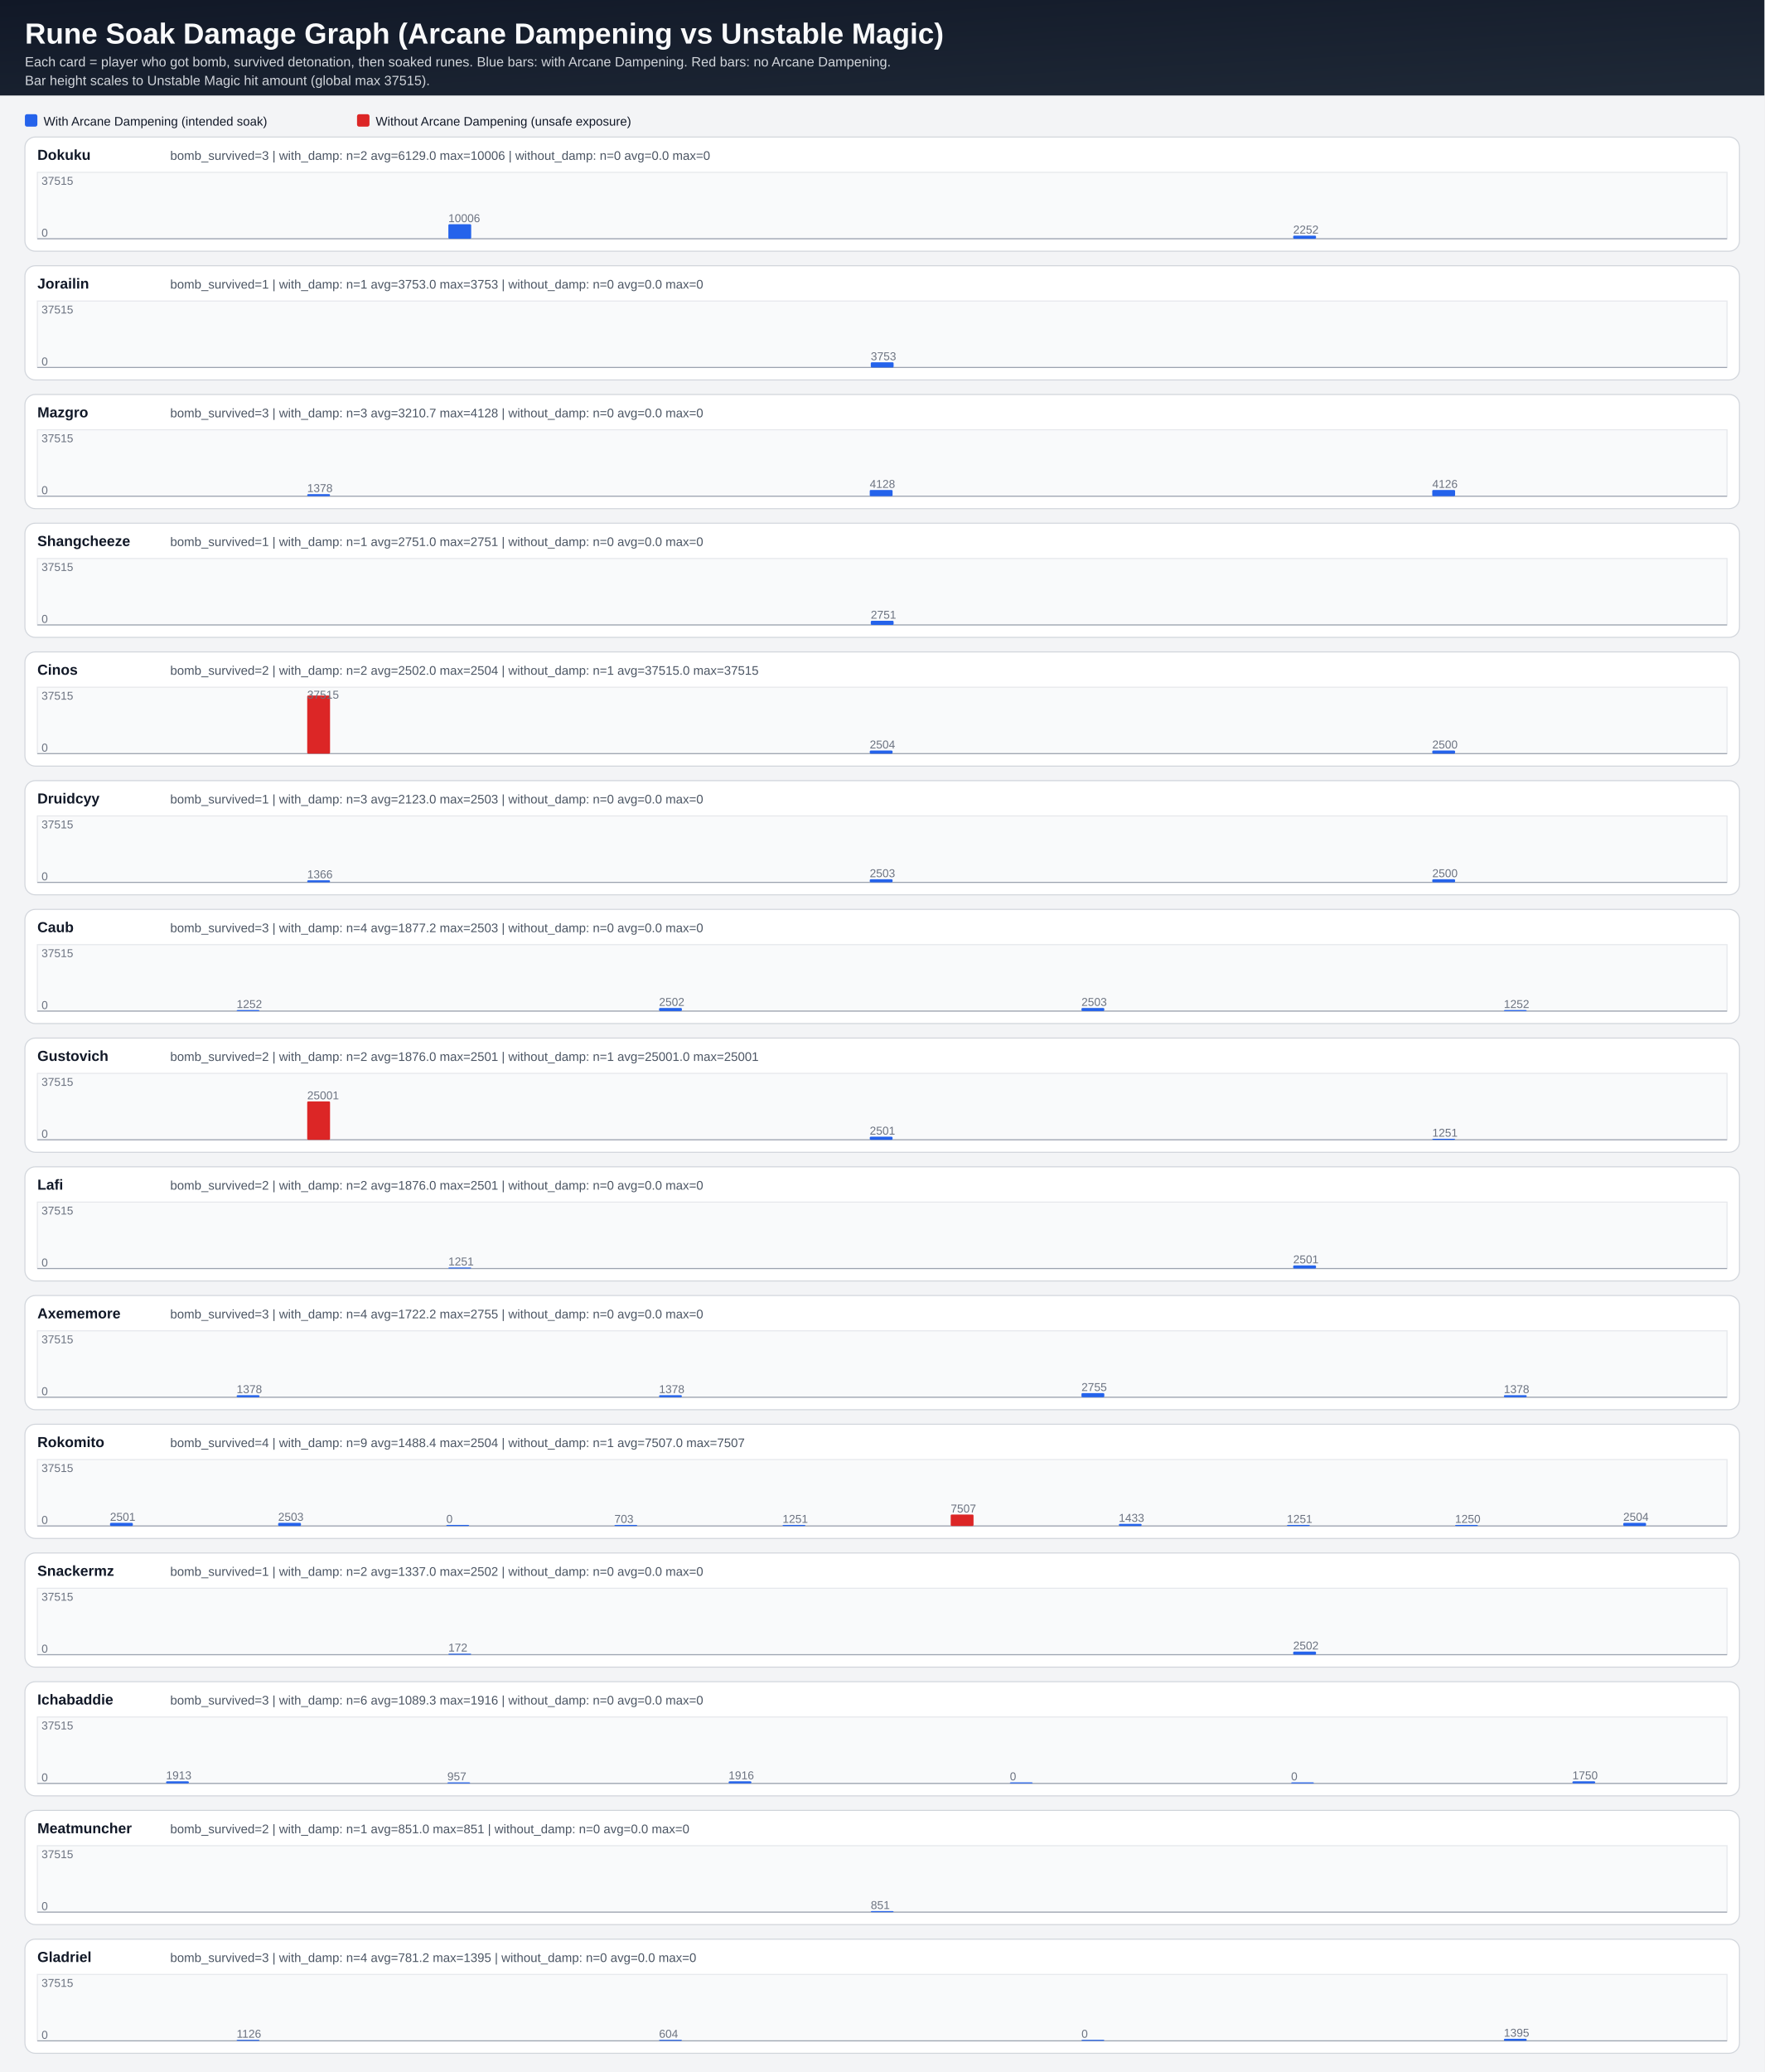
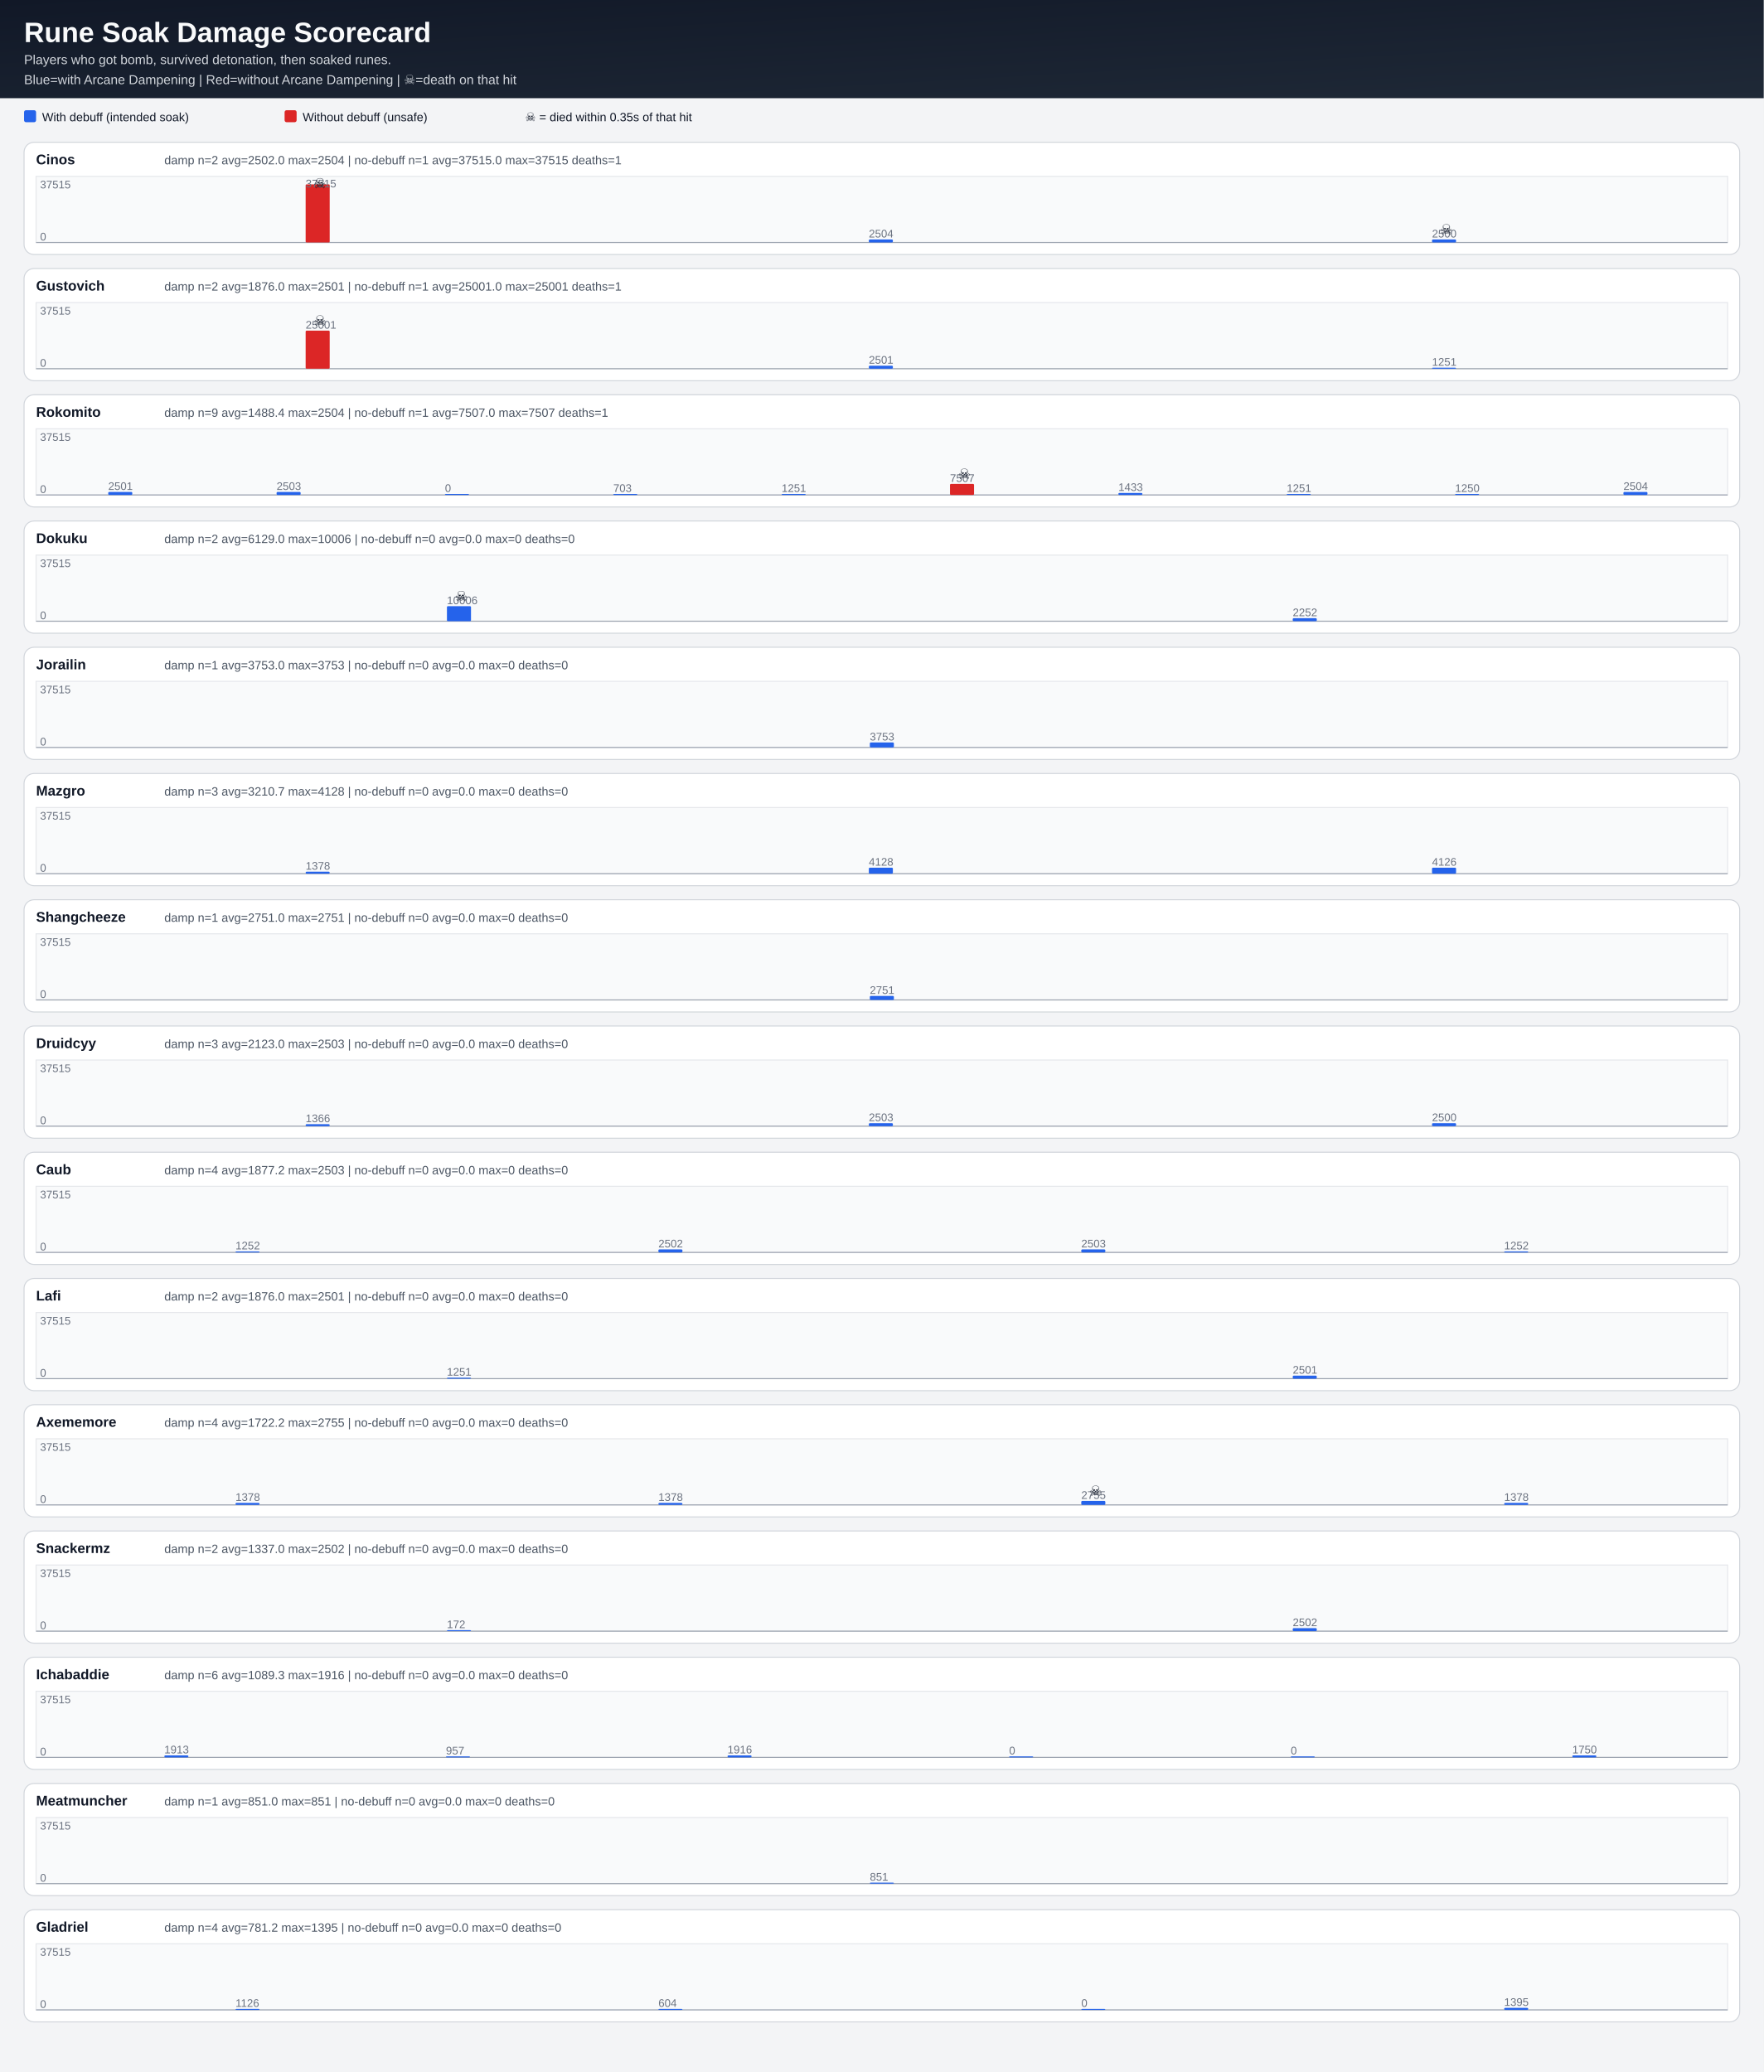
- <svg xmlns="http://www.w3.org/2000/svg" width="1700" height="1996" viewBox="0 0 1700 1996">
+ <svg xmlns="http://www.w3.org/2000/svg" width="1760" height="2068" viewBox="0 0 1760 2068">
  <defs>
-     <linearGradient id="hdr" x1="0" y1="0" x2="1" y2="1">
+     <linearGradient id="g" x1="0" y1="0" x2="1" y2="1">
      <stop offset="0%" stop-color="#111827" />
      <stop offset="100%" stop-color="#1f2937" />
    </linearGradient>
  </defs>
  <style>
.title{font:700 28px Arial,sans-serif;fill:#f9fafb;}
.sub{font:400 13px Arial,sans-serif;fill:#d1d5db;}
.name{font:700 14px Arial,sans-serif;fill:#111827;}
.meta{font:12px Arial,sans-serif;fill:#4b5563;}
.axis{font:11px Arial,sans-serif;fill:#6b7280;}
.legend{font:12px Arial,sans-serif;fill:#111827;}
+ .skull{font:700 14px Arial,sans-serif;fill:#111827;}
</style>
-   <rect x="0" y="0" width="1700" height="1996" fill="#f3f4f6" />
-   <rect x="0" y="0" width="1700" height="92" fill="url(#hdr)" />
-   <text x="24" y="42" class="title">Rune Soak Damage Graph (Arcane Dampening vs Unstable Magic)</text>
-   <text x="24" y="64" class="sub">Each card = player who got bomb, survived detonation, then soaked runes. Blue bars: with Arcane Dampening. Red bars: no Arcane Dampening.</text>
-   <text x="24" y="82" class="sub">Bar height scales to Unstable Magic hit amount (global max 37515).</text>
+   <rect x="0" y="0" width="1760" height="2068" fill="#f3f4f6" />
+   <rect x="0" y="0" width="1760" height="98" fill="url(#g)" />
+   <text x="24" y="42" class="title">Rune Soak Damage Scorecard</text>
+   <text x="24" y="64" class="sub">Players who got bomb, survived detonation, then soaked runes.</text>
+   <text x="24" y="84" class="sub">Blue=with Arcane Dampening | Red=without Arcane Dampening | ☠=death on that hit</text>
  <rect x="24" y="110" width="12" height="12" fill="#2563eb" rx="2" />
-   <text x="42" y="121" class="legend">With Arcane Dampening (intended soak)</text>
-   <rect x="344" y="110" width="12" height="12" fill="#dc2626" rx="2" />
-   <text x="362" y="121" class="legend">Without Arcane Dampening (unsafe exposure)</text>
-   <rect x="24" y="132" width="1652" height="110" rx="10" fill="#ffffff" stroke="#d1d5db" />
-   <text x="36" y="154" class="name">Dokuku</text>
-   <text x="164" y="154" class="meta">bomb_survived=3 | with_damp: n=2 avg=6129.0 max=10006 | without_damp: n=0 avg=0.0 max=0</text>
-   <rect x="36" y="166" width="1628" height="64" fill="#f9fafb" stroke="#e5e7eb" />
-   <line x1="36" y1="230" x2="1664" y2="230" stroke="#9ca3af" />
-   <text x="40" y="178" class="axis">37515</text>
-   <text x="40" y="228" class="axis">0</text>
-   <rect x="432" y="216" width="22" height="14" fill="#2563eb" rx="1" />
-   <text x="432" y="214" class="axis">10006</text>
-   <rect x="1246" y="227" width="22" height="3" fill="#2563eb" rx="1" />
-   <text x="1246" y="225" class="axis">2252</text>
-   <rect x="24" y="256" width="1652" height="110" rx="10" fill="#ffffff" stroke="#d1d5db" />
-   <text x="36" y="278" class="name">Jorailin</text>
-   <text x="164" y="278" class="meta">bomb_survived=1 | with_damp: n=1 avg=3753.0 max=3753 | without_damp: n=0 avg=0.0 max=0</text>
-   <rect x="36" y="290" width="1628" height="64" fill="#f9fafb" stroke="#e5e7eb" />
-   <line x1="36" y1="354" x2="1664" y2="354" stroke="#9ca3af" />
-   <text x="40" y="302" class="axis">37515</text>
-   <text x="40" y="352" class="axis">0</text>
-   <rect x="839" y="349" width="22" height="5" fill="#2563eb" rx="1" />
-   <text x="839" y="347" class="axis">3753</text>
-   <rect x="24" y="380" width="1652" height="110" rx="10" fill="#ffffff" stroke="#d1d5db" />
-   <text x="36" y="402" class="name">Mazgro</text>
-   <text x="164" y="402" class="meta">bomb_survived=3 | with_damp: n=3 avg=3210.7 max=4128 | without_damp: n=0 avg=0.0 max=0</text>
-   <rect x="36" y="414" width="1628" height="64" fill="#f9fafb" stroke="#e5e7eb" />
-   <line x1="36" y1="478" x2="1664" y2="478" stroke="#9ca3af" />
-   <text x="40" y="426" class="axis">37515</text>
-   <text x="40" y="476" class="axis">0</text>
-   <rect x="296" y="476" width="22" height="2" fill="#2563eb" rx="1" />
-   <text x="296" y="474" class="axis">1378</text>
-   <rect x="838" y="472" width="22" height="6" fill="#2563eb" rx="1" />
-   <text x="838" y="470" class="axis">4128</text>
-   <rect x="1380" y="472" width="22" height="6" fill="#2563eb" rx="1" />
-   <text x="1380" y="470" class="axis">4126</text>
-   <rect x="24" y="504" width="1652" height="110" rx="10" fill="#ffffff" stroke="#d1d5db" />
-   <text x="36" y="526" class="name">Shangcheeze</text>
-   <text x="164" y="526" class="meta">bomb_survived=1 | with_damp: n=1 avg=2751.0 max=2751 | without_damp: n=0 avg=0.0 max=0</text>
-   <rect x="36" y="538" width="1628" height="64" fill="#f9fafb" stroke="#e5e7eb" />
-   <line x1="36" y1="602" x2="1664" y2="602" stroke="#9ca3af" />
-   <text x="40" y="550" class="axis">37515</text>
-   <text x="40" y="600" class="axis">0</text>
-   <rect x="839" y="598" width="22" height="4" fill="#2563eb" rx="1" />
-   <text x="839" y="596" class="axis">2751</text>
-   <rect x="24" y="628" width="1652" height="110" rx="10" fill="#ffffff" stroke="#d1d5db" />
-   <text x="36" y="650" class="name">Cinos</text>
-   <text x="164" y="650" class="meta">bomb_survived=2 | with_damp: n=2 avg=2502.0 max=2504 | without_damp: n=1 avg=37515.0 max=37515</text>
-   <rect x="36" y="662" width="1628" height="64" fill="#f9fafb" stroke="#e5e7eb" />
-   <line x1="36" y1="726" x2="1664" y2="726" stroke="#9ca3af" />
-   <text x="40" y="674" class="axis">37515</text>
-   <text x="40" y="724" class="axis">0</text>
-   <rect x="296" y="670" width="22" height="56" fill="#dc2626" rx="1" />
-   <text x="296" y="673" class="axis">37515</text>
-   <rect x="838" y="723" width="22" height="3" fill="#2563eb" rx="1" />
-   <text x="838" y="721" class="axis">2504</text>
-   <rect x="1380" y="723" width="22" height="3" fill="#2563eb" rx="1" />
-   <text x="1380" y="721" class="axis">2500</text>
-   <rect x="24" y="752" width="1652" height="110" rx="10" fill="#ffffff" stroke="#d1d5db" />
-   <text x="36" y="774" class="name">Druidcyy</text>
-   <text x="164" y="774" class="meta">bomb_survived=1 | with_damp: n=3 avg=2123.0 max=2503 | without_damp: n=0 avg=0.0 max=0</text>
-   <rect x="36" y="786" width="1628" height="64" fill="#f9fafb" stroke="#e5e7eb" />
-   <line x1="36" y1="850" x2="1664" y2="850" stroke="#9ca3af" />
-   <text x="40" y="798" class="axis">37515</text>
-   <text x="40" y="848" class="axis">0</text>
-   <rect x="296" y="848" width="22" height="2" fill="#2563eb" rx="1" />
-   <text x="296" y="846" class="axis">1366</text>
-   <rect x="838" y="847" width="22" height="3" fill="#2563eb" rx="1" />
-   <text x="838" y="845" class="axis">2503</text>
-   <rect x="1380" y="847" width="22" height="3" fill="#2563eb" rx="1" />
-   <text x="1380" y="845" class="axis">2500</text>
-   <rect x="24" y="876" width="1652" height="110" rx="10" fill="#ffffff" stroke="#d1d5db" />
-   <text x="36" y="898" class="name">Caub</text>
-   <text x="164" y="898" class="meta">bomb_survived=3 | with_damp: n=4 avg=1877.2 max=2503 | without_damp: n=0 avg=0.0 max=0</text>
-   <rect x="36" y="910" width="1628" height="64" fill="#f9fafb" stroke="#e5e7eb" />
-   <line x1="36" y1="974" x2="1664" y2="974" stroke="#9ca3af" />
-   <text x="40" y="922" class="axis">37515</text>
-   <text x="40" y="972" class="axis">0</text>
-   <rect x="228" y="973" width="22" height="1" fill="#2563eb" rx="1" />
-   <text x="228" y="971" class="axis">1252</text>
-   <rect x="635" y="971" width="22" height="3" fill="#2563eb" rx="1" />
-   <text x="635" y="969" class="axis">2502</text>
-   <rect x="1042" y="971" width="22" height="3" fill="#2563eb" rx="1" />
-   <text x="1042" y="969" class="axis">2503</text>
-   <rect x="1449" y="973" width="22" height="1" fill="#2563eb" rx="1" />
-   <text x="1449" y="971" class="axis">1252</text>
-   <rect x="24" y="1000" width="1652" height="110" rx="10" fill="#ffffff" stroke="#d1d5db" />
-   <text x="36" y="1022" class="name">Gustovich</text>
-   <text x="164" y="1022" class="meta">bomb_survived=2 | with_damp: n=2 avg=1876.0 max=2501 | without_damp: n=1 avg=25001.0 max=25001</text>
-   <rect x="36" y="1034" width="1628" height="64" fill="#f9fafb" stroke="#e5e7eb" />
-   <line x1="36" y1="1098" x2="1664" y2="1098" stroke="#9ca3af" />
-   <text x="40" y="1046" class="axis">37515</text>
-   <text x="40" y="1096" class="axis">0</text>
-   <rect x="296" y="1061" width="22" height="37" fill="#dc2626" rx="1" />
-   <text x="296" y="1059" class="axis">25001</text>
-   <rect x="838" y="1095" width="22" height="3" fill="#2563eb" rx="1" />
-   <text x="838" y="1093" class="axis">2501</text>
-   <rect x="1380" y="1097" width="22" height="1" fill="#2563eb" rx="1" />
-   <text x="1380" y="1095" class="axis">1251</text>
-   <rect x="24" y="1124" width="1652" height="110" rx="10" fill="#ffffff" stroke="#d1d5db" />
-   <text x="36" y="1146" class="name">Lafi</text>
-   <text x="164" y="1146" class="meta">bomb_survived=2 | with_damp: n=2 avg=1876.0 max=2501 | without_damp: n=0 avg=0.0 max=0</text>
-   <rect x="36" y="1158" width="1628" height="64" fill="#f9fafb" stroke="#e5e7eb" />
-   <line x1="36" y1="1222" x2="1664" y2="1222" stroke="#9ca3af" />
-   <text x="40" y="1170" class="axis">37515</text>
-   <text x="40" y="1220" class="axis">0</text>
-   <rect x="432" y="1221" width="22" height="1" fill="#2563eb" rx="1" />
-   <text x="432" y="1219" class="axis">1251</text>
-   <rect x="1246" y="1219" width="22" height="3" fill="#2563eb" rx="1" />
-   <text x="1246" y="1217" class="axis">2501</text>
-   <rect x="24" y="1248" width="1652" height="110" rx="10" fill="#ffffff" stroke="#d1d5db" />
-   <text x="36" y="1270" class="name">Axememore</text>
-   <text x="164" y="1270" class="meta">bomb_survived=3 | with_damp: n=4 avg=1722.2 max=2755 | without_damp: n=0 avg=0.0 max=0</text>
-   <rect x="36" y="1282" width="1628" height="64" fill="#f9fafb" stroke="#e5e7eb" />
-   <line x1="36" y1="1346" x2="1664" y2="1346" stroke="#9ca3af" />
-   <text x="40" y="1294" class="axis">37515</text>
-   <text x="40" y="1344" class="axis">0</text>
-   <rect x="228" y="1344" width="22" height="2" fill="#2563eb" rx="1" />
-   <text x="228" y="1342" class="axis">1378</text>
-   <rect x="635" y="1344" width="22" height="2" fill="#2563eb" rx="1" />
-   <text x="635" y="1342" class="axis">1378</text>
-   <rect x="1042" y="1342" width="22" height="4" fill="#2563eb" rx="1" />
-   <text x="1042" y="1340" class="axis">2755</text>
-   <rect x="1449" y="1344" width="22" height="2" fill="#2563eb" rx="1" />
-   <text x="1449" y="1342" class="axis">1378</text>
-   <rect x="24" y="1372" width="1652" height="110" rx="10" fill="#ffffff" stroke="#d1d5db" />
-   <text x="36" y="1394" class="name">Rokomito</text>
-   <text x="164" y="1394" class="meta">bomb_survived=4 | with_damp: n=9 avg=1488.4 max=2504 | without_damp: n=1 avg=7507.0 max=7507</text>
-   <rect x="36" y="1406" width="1628" height="64" fill="#f9fafb" stroke="#e5e7eb" />
-   <line x1="36" y1="1470" x2="1664" y2="1470" stroke="#9ca3af" />
-   <text x="40" y="1418" class="axis">37515</text>
-   <text x="40" y="1468" class="axis">0</text>
-   <rect x="106" y="1467" width="22" height="3" fill="#2563eb" rx="1" />
-   <text x="106" y="1465" class="axis">2501</text>
-   <rect x="268" y="1467" width="22" height="3" fill="#2563eb" rx="1" />
-   <text x="268" y="1465" class="axis">2503</text>
-   <rect x="430" y="1469" width="22" height="1" fill="#2563eb" rx="1" />
-   <text x="430" y="1467" class="axis">0</text>
-   <rect x="592" y="1469" width="22" height="1" fill="#2563eb" rx="1" />
-   <text x="592" y="1467" class="axis">703</text>
-   <rect x="754" y="1469" width="22" height="1" fill="#2563eb" rx="1" />
-   <text x="754" y="1467" class="axis">1251</text>
-   <rect x="916" y="1459" width="22" height="11" fill="#dc2626" rx="1" />
-   <text x="916" y="1457" class="axis">7507</text>
-   <rect x="1078" y="1468" width="22" height="2" fill="#2563eb" rx="1" />
-   <text x="1078" y="1466" class="axis">1433</text>
-   <rect x="1240" y="1469" width="22" height="1" fill="#2563eb" rx="1" />
-   <text x="1240" y="1467" class="axis">1251</text>
-   <rect x="1402" y="1469" width="22" height="1" fill="#2563eb" rx="1" />
-   <text x="1402" y="1467" class="axis">1250</text>
-   <rect x="1564" y="1467" width="22" height="3" fill="#2563eb" rx="1" />
-   <text x="1564" y="1465" class="axis">2504</text>
-   <rect x="24" y="1496" width="1652" height="110" rx="10" fill="#ffffff" stroke="#d1d5db" />
-   <text x="36" y="1518" class="name">Snackermz</text>
-   <text x="164" y="1518" class="meta">bomb_survived=1 | with_damp: n=2 avg=1337.0 max=2502 | without_damp: n=0 avg=0.0 max=0</text>
-   <rect x="36" y="1530" width="1628" height="64" fill="#f9fafb" stroke="#e5e7eb" />
-   <line x1="36" y1="1594" x2="1664" y2="1594" stroke="#9ca3af" />
-   <text x="40" y="1542" class="axis">37515</text>
-   <text x="40" y="1592" class="axis">0</text>
-   <rect x="432" y="1593" width="22" height="1" fill="#2563eb" rx="1" />
-   <text x="432" y="1591" class="axis">172</text>
-   <rect x="1246" y="1591" width="22" height="3" fill="#2563eb" rx="1" />
-   <text x="1246" y="1589" class="axis">2502</text>
-   <rect x="24" y="1620" width="1652" height="110" rx="10" fill="#ffffff" stroke="#d1d5db" />
-   <text x="36" y="1642" class="name">Ichabaddie</text>
-   <text x="164" y="1642" class="meta">bomb_survived=3 | with_damp: n=6 avg=1089.3 max=1916 | without_damp: n=0 avg=0.0 max=0</text>
-   <rect x="36" y="1654" width="1628" height="64" fill="#f9fafb" stroke="#e5e7eb" />
-   <line x1="36" y1="1718" x2="1664" y2="1718" stroke="#9ca3af" />
-   <text x="40" y="1666" class="axis">37515</text>
-   <text x="40" y="1716" class="axis">0</text>
-   <rect x="160" y="1716" width="22" height="2" fill="#2563eb" rx="1" />
-   <text x="160" y="1714" class="axis">1913</text>
-   <rect x="431" y="1717" width="22" height="1" fill="#2563eb" rx="1" />
-   <text x="431" y="1715" class="axis">957</text>
-   <rect x="702" y="1716" width="22" height="2" fill="#2563eb" rx="1" />
-   <text x="702" y="1714" class="axis">1916</text>
-   <rect x="973" y="1717" width="22" height="1" fill="#2563eb" rx="1" />
-   <text x="973" y="1715" class="axis">0</text>
-   <rect x="1244" y="1717" width="22" height="1" fill="#2563eb" rx="1" />
-   <text x="1244" y="1715" class="axis">0</text>
-   <rect x="1515" y="1716" width="22" height="2" fill="#2563eb" rx="1" />
-   <text x="1515" y="1714" class="axis">1750</text>
-   <rect x="24" y="1744" width="1652" height="110" rx="10" fill="#ffffff" stroke="#d1d5db" />
-   <text x="36" y="1766" class="name">Meatmuncher</text>
-   <text x="164" y="1766" class="meta">bomb_survived=2 | with_damp: n=1 avg=851.0 max=851 | without_damp: n=0 avg=0.0 max=0</text>
-   <rect x="36" y="1778" width="1628" height="64" fill="#f9fafb" stroke="#e5e7eb" />
-   <line x1="36" y1="1842" x2="1664" y2="1842" stroke="#9ca3af" />
-   <text x="40" y="1790" class="axis">37515</text>
-   <text x="40" y="1840" class="axis">0</text>
-   <rect x="839" y="1841" width="22" height="1" fill="#2563eb" rx="1" />
-   <text x="839" y="1839" class="axis">851</text>
-   <rect x="24" y="1868" width="1652" height="110" rx="10" fill="#ffffff" stroke="#d1d5db" />
-   <text x="36" y="1890" class="name">Gladriel</text>
-   <text x="164" y="1890" class="meta">bomb_survived=3 | with_damp: n=4 avg=781.2 max=1395 | without_damp: n=0 avg=0.0 max=0</text>
-   <rect x="36" y="1902" width="1628" height="64" fill="#f9fafb" stroke="#e5e7eb" />
-   <line x1="36" y1="1966" x2="1664" y2="1966" stroke="#9ca3af" />
-   <text x="40" y="1914" class="axis">37515</text>
-   <text x="40" y="1964" class="axis">0</text>
-   <rect x="228" y="1965" width="22" height="1" fill="#2563eb" rx="1" />
-   <text x="228" y="1963" class="axis">1126</text>
-   <rect x="635" y="1965" width="22" height="1" fill="#2563eb" rx="1" />
-   <text x="635" y="1963" class="axis">604</text>
-   <rect x="1042" y="1965" width="22" height="1" fill="#2563eb" rx="1" />
-   <text x="1042" y="1963" class="axis">0</text>
-   <rect x="1449" y="1964" width="22" height="2" fill="#2563eb" rx="1" />
-   <text x="1449" y="1962" class="axis">1395</text>
+   <text x="42" y="121" class="legend">With debuff (intended soak)</text>
+   <rect x="284" y="110" width="12" height="12" fill="#dc2626" rx="2" />
+   <text x="302" y="121" class="legend">Without debuff (unsafe)</text>
+   <text x="524" y="121" class="legend">☠ = died within 0.35s of that hit</text>
+   <rect x="24" y="142" width="1712" height="112" rx="10" fill="#ffffff" stroke="#d1d5db" />
+   <text x="36" y="164" class="name">Cinos</text>
+   <text x="164" y="164" class="meta">damp n=2 avg=2502.0 max=2504 | no-debuff n=1 avg=37515.0 max=37515 deaths=1</text>
+   <rect x="36" y="176" width="1688" height="66" fill="#f9fafb" stroke="#e5e7eb" />
+   <line x1="36" y1="242" x2="1724" y2="242" stroke="#9ca3af" />
+   <text x="40" y="188" class="axis">37515</text>
+   <text x="40" y="240" class="axis">0</text>
+   <rect x="305" y="184" width="24" height="58" fill="#dc2626" rx="1" />
+   <text x="305" y="187" class="axis">37515</text>
+   <text x="313" y="188" class="skull">☠</text>
+   <rect x="867" y="239" width="24" height="3" fill="#2563eb" rx="1" />
+   <text x="867" y="237" class="axis">2504</text>
+   <rect x="1429" y="239" width="24" height="3" fill="#2563eb" rx="1" />
+   <text x="1429" y="237" class="axis">2500</text>
+   <text x="1437" y="234" class="skull">☠</text>
+   <rect x="24" y="268" width="1712" height="112" rx="10" fill="#ffffff" stroke="#d1d5db" />
+   <text x="36" y="290" class="name">Gustovich</text>
+   <text x="164" y="290" class="meta">damp n=2 avg=1876.0 max=2501 | no-debuff n=1 avg=25001.0 max=25001 deaths=1</text>
+   <rect x="36" y="302" width="1688" height="66" fill="#f9fafb" stroke="#e5e7eb" />
+   <line x1="36" y1="368" x2="1724" y2="368" stroke="#9ca3af" />
+   <text x="40" y="314" class="axis">37515</text>
+   <text x="40" y="366" class="axis">0</text>
+   <rect x="305" y="330" width="24" height="38" fill="#dc2626" rx="1" />
+   <text x="305" y="328" class="axis">25001</text>
+   <text x="313" y="325" class="skull">☠</text>
+   <rect x="867" y="365" width="24" height="3" fill="#2563eb" rx="1" />
+   <text x="867" y="363" class="axis">2501</text>
+   <rect x="1429" y="367" width="24" height="1" fill="#2563eb" rx="1" />
+   <text x="1429" y="365" class="axis">1251</text>
+   <rect x="24" y="394" width="1712" height="112" rx="10" fill="#ffffff" stroke="#d1d5db" />
+   <text x="36" y="416" class="name">Rokomito</text>
+   <text x="164" y="416" class="meta">damp n=9 avg=1488.4 max=2504 | no-debuff n=1 avg=7507.0 max=7507 deaths=1</text>
+   <rect x="36" y="428" width="1688" height="66" fill="#f9fafb" stroke="#e5e7eb" />
+   <line x1="36" y1="494" x2="1724" y2="494" stroke="#9ca3af" />
+   <text x="40" y="440" class="axis">37515</text>
+   <text x="40" y="492" class="axis">0</text>
+   <rect x="108" y="491" width="24" height="3" fill="#2563eb" rx="1" />
+   <text x="108" y="489" class="axis">2501</text>
+   <rect x="276" y="491" width="24" height="3" fill="#2563eb" rx="1" />
+   <text x="276" y="489" class="axis">2503</text>
+   <rect x="444" y="493" width="24" height="1" fill="#2563eb" rx="1" />
+   <text x="444" y="491" class="axis">0</text>
+   <rect x="612" y="493" width="24" height="1" fill="#2563eb" rx="1" />
+   <text x="612" y="491" class="axis">703</text>
+   <rect x="780" y="493" width="24" height="1" fill="#2563eb" rx="1" />
+   <text x="780" y="491" class="axis">1251</text>
+   <rect x="948" y="483" width="24" height="11" fill="#dc2626" rx="1" />
+   <text x="948" y="481" class="axis">7507</text>
+   <text x="956" y="478" class="skull">☠</text>
+   <rect x="1116" y="492" width="24" height="2" fill="#2563eb" rx="1" />
+   <text x="1116" y="490" class="axis">1433</text>
+   <rect x="1284" y="493" width="24" height="1" fill="#2563eb" rx="1" />
+   <text x="1284" y="491" class="axis">1251</text>
+   <rect x="1452" y="493" width="24" height="1" fill="#2563eb" rx="1" />
+   <text x="1452" y="491" class="axis">1250</text>
+   <rect x="1620" y="491" width="24" height="3" fill="#2563eb" rx="1" />
+   <text x="1620" y="489" class="axis">2504</text>
+   <rect x="24" y="520" width="1712" height="112" rx="10" fill="#ffffff" stroke="#d1d5db" />
+   <text x="36" y="542" class="name">Dokuku</text>
+   <text x="164" y="542" class="meta">damp n=2 avg=6129.0 max=10006 | no-debuff n=0 avg=0.0 max=0 deaths=0</text>
+   <rect x="36" y="554" width="1688" height="66" fill="#f9fafb" stroke="#e5e7eb" />
+   <line x1="36" y1="620" x2="1724" y2="620" stroke="#9ca3af" />
+   <text x="40" y="566" class="axis">37515</text>
+   <text x="40" y="618" class="axis">0</text>
+   <rect x="446" y="605" width="24" height="15" fill="#2563eb" rx="1" />
+   <text x="446" y="603" class="axis">10006</text>
+   <text x="454" y="600" class="skull">☠</text>
+   <rect x="1290" y="617" width="24" height="3" fill="#2563eb" rx="1" />
+   <text x="1290" y="615" class="axis">2252</text>
+   <rect x="24" y="646" width="1712" height="112" rx="10" fill="#ffffff" stroke="#d1d5db" />
+   <text x="36" y="668" class="name">Jorailin</text>
+   <text x="164" y="668" class="meta">damp n=1 avg=3753.0 max=3753 | no-debuff n=0 avg=0.0 max=0 deaths=0</text>
+   <rect x="36" y="680" width="1688" height="66" fill="#f9fafb" stroke="#e5e7eb" />
+   <line x1="36" y1="746" x2="1724" y2="746" stroke="#9ca3af" />
+   <text x="40" y="692" class="axis">37515</text>
+   <text x="40" y="744" class="axis">0</text>
+   <rect x="868" y="741" width="24" height="5" fill="#2563eb" rx="1" />
+   <text x="868" y="739" class="axis">3753</text>
+   <rect x="24" y="772" width="1712" height="112" rx="10" fill="#ffffff" stroke="#d1d5db" />
+   <text x="36" y="794" class="name">Mazgro</text>
+   <text x="164" y="794" class="meta">damp n=3 avg=3210.7 max=4128 | no-debuff n=0 avg=0.0 max=0 deaths=0</text>
+   <rect x="36" y="806" width="1688" height="66" fill="#f9fafb" stroke="#e5e7eb" />
+   <line x1="36" y1="872" x2="1724" y2="872" stroke="#9ca3af" />
+   <text x="40" y="818" class="axis">37515</text>
+   <text x="40" y="870" class="axis">0</text>
+   <rect x="305" y="870" width="24" height="2" fill="#2563eb" rx="1" />
+   <text x="305" y="868" class="axis">1378</text>
+   <rect x="867" y="866" width="24" height="6" fill="#2563eb" rx="1" />
+   <text x="867" y="864" class="axis">4128</text>
+   <rect x="1429" y="866" width="24" height="6" fill="#2563eb" rx="1" />
+   <text x="1429" y="864" class="axis">4126</text>
+   <rect x="24" y="898" width="1712" height="112" rx="10" fill="#ffffff" stroke="#d1d5db" />
+   <text x="36" y="920" class="name">Shangcheeze</text>
+   <text x="164" y="920" class="meta">damp n=1 avg=2751.0 max=2751 | no-debuff n=0 avg=0.0 max=0 deaths=0</text>
+   <rect x="36" y="932" width="1688" height="66" fill="#f9fafb" stroke="#e5e7eb" />
+   <line x1="36" y1="998" x2="1724" y2="998" stroke="#9ca3af" />
+   <text x="40" y="944" class="axis">37515</text>
+   <text x="40" y="996" class="axis">0</text>
+   <rect x="868" y="994" width="24" height="4" fill="#2563eb" rx="1" />
+   <text x="868" y="992" class="axis">2751</text>
+   <rect x="24" y="1024" width="1712" height="112" rx="10" fill="#ffffff" stroke="#d1d5db" />
+   <text x="36" y="1046" class="name">Druidcyy</text>
+   <text x="164" y="1046" class="meta">damp n=3 avg=2123.0 max=2503 | no-debuff n=0 avg=0.0 max=0 deaths=0</text>
+   <rect x="36" y="1058" width="1688" height="66" fill="#f9fafb" stroke="#e5e7eb" />
+   <line x1="36" y1="1124" x2="1724" y2="1124" stroke="#9ca3af" />
+   <text x="40" y="1070" class="axis">37515</text>
+   <text x="40" y="1122" class="axis">0</text>
+   <rect x="305" y="1122" width="24" height="2" fill="#2563eb" rx="1" />
+   <text x="305" y="1120" class="axis">1366</text>
+   <rect x="867" y="1121" width="24" height="3" fill="#2563eb" rx="1" />
+   <text x="867" y="1119" class="axis">2503</text>
+   <rect x="1429" y="1121" width="24" height="3" fill="#2563eb" rx="1" />
+   <text x="1429" y="1119" class="axis">2500</text>
+   <rect x="24" y="1150" width="1712" height="112" rx="10" fill="#ffffff" stroke="#d1d5db" />
+   <text x="36" y="1172" class="name">Caub</text>
+   <text x="164" y="1172" class="meta">damp n=4 avg=1877.2 max=2503 | no-debuff n=0 avg=0.0 max=0 deaths=0</text>
+   <rect x="36" y="1184" width="1688" height="66" fill="#f9fafb" stroke="#e5e7eb" />
+   <line x1="36" y1="1250" x2="1724" y2="1250" stroke="#9ca3af" />
+   <text x="40" y="1196" class="axis">37515</text>
+   <text x="40" y="1248" class="axis">0</text>
+   <rect x="235" y="1249" width="24" height="1" fill="#2563eb" rx="1" />
+   <text x="235" y="1247" class="axis">1252</text>
+   <rect x="657" y="1247" width="24" height="3" fill="#2563eb" rx="1" />
+   <text x="657" y="1245" class="axis">2502</text>
+   <rect x="1079" y="1247" width="24" height="3" fill="#2563eb" rx="1" />
+   <text x="1079" y="1245" class="axis">2503</text>
+   <rect x="1501" y="1249" width="24" height="1" fill="#2563eb" rx="1" />
+   <text x="1501" y="1247" class="axis">1252</text>
+   <rect x="24" y="1276" width="1712" height="112" rx="10" fill="#ffffff" stroke="#d1d5db" />
+   <text x="36" y="1298" class="name">Lafi</text>
+   <text x="164" y="1298" class="meta">damp n=2 avg=1876.0 max=2501 | no-debuff n=0 avg=0.0 max=0 deaths=0</text>
+   <rect x="36" y="1310" width="1688" height="66" fill="#f9fafb" stroke="#e5e7eb" />
+   <line x1="36" y1="1376" x2="1724" y2="1376" stroke="#9ca3af" />
+   <text x="40" y="1322" class="axis">37515</text>
+   <text x="40" y="1374" class="axis">0</text>
+   <rect x="446" y="1375" width="24" height="1" fill="#2563eb" rx="1" />
+   <text x="446" y="1373" class="axis">1251</text>
+   <rect x="1290" y="1373" width="24" height="3" fill="#2563eb" rx="1" />
+   <text x="1290" y="1371" class="axis">2501</text>
+   <rect x="24" y="1402" width="1712" height="112" rx="10" fill="#ffffff" stroke="#d1d5db" />
+   <text x="36" y="1424" class="name">Axememore</text>
+   <text x="164" y="1424" class="meta">damp n=4 avg=1722.2 max=2755 | no-debuff n=0 avg=0.0 max=0 deaths=0</text>
+   <rect x="36" y="1436" width="1688" height="66" fill="#f9fafb" stroke="#e5e7eb" />
+   <line x1="36" y1="1502" x2="1724" y2="1502" stroke="#9ca3af" />
+   <text x="40" y="1448" class="axis">37515</text>
+   <text x="40" y="1500" class="axis">0</text>
+   <rect x="235" y="1500" width="24" height="2" fill="#2563eb" rx="1" />
+   <text x="235" y="1498" class="axis">1378</text>
+   <rect x="657" y="1500" width="24" height="2" fill="#2563eb" rx="1" />
+   <text x="657" y="1498" class="axis">1378</text>
+   <rect x="1079" y="1498" width="24" height="4" fill="#2563eb" rx="1" />
+   <text x="1079" y="1496" class="axis">2755</text>
+   <text x="1087" y="1493" class="skull">☠</text>
+   <rect x="1501" y="1500" width="24" height="2" fill="#2563eb" rx="1" />
+   <text x="1501" y="1498" class="axis">1378</text>
+   <rect x="24" y="1528" width="1712" height="112" rx="10" fill="#ffffff" stroke="#d1d5db" />
+   <text x="36" y="1550" class="name">Snackermz</text>
+   <text x="164" y="1550" class="meta">damp n=2 avg=1337.0 max=2502 | no-debuff n=0 avg=0.0 max=0 deaths=0</text>
+   <rect x="36" y="1562" width="1688" height="66" fill="#f9fafb" stroke="#e5e7eb" />
+   <line x1="36" y1="1628" x2="1724" y2="1628" stroke="#9ca3af" />
+   <text x="40" y="1574" class="axis">37515</text>
+   <text x="40" y="1626" class="axis">0</text>
+   <rect x="446" y="1627" width="24" height="1" fill="#2563eb" rx="1" />
+   <text x="446" y="1625" class="axis">172</text>
+   <rect x="1290" y="1625" width="24" height="3" fill="#2563eb" rx="1" />
+   <text x="1290" y="1623" class="axis">2502</text>
+   <rect x="24" y="1654" width="1712" height="112" rx="10" fill="#ffffff" stroke="#d1d5db" />
+   <text x="36" y="1676" class="name">Ichabaddie</text>
+   <text x="164" y="1676" class="meta">damp n=6 avg=1089.3 max=1916 | no-debuff n=0 avg=0.0 max=0 deaths=0</text>
+   <rect x="36" y="1688" width="1688" height="66" fill="#f9fafb" stroke="#e5e7eb" />
+   <line x1="36" y1="1754" x2="1724" y2="1754" stroke="#9ca3af" />
+   <text x="40" y="1700" class="axis">37515</text>
+   <text x="40" y="1752" class="axis">0</text>
+   <rect x="164" y="1752" width="24" height="2" fill="#2563eb" rx="1" />
+   <text x="164" y="1750" class="axis">1913</text>
+   <rect x="445" y="1753" width="24" height="1" fill="#2563eb" rx="1" />
+   <text x="445" y="1751" class="axis">957</text>
+   <rect x="726" y="1752" width="24" height="2" fill="#2563eb" rx="1" />
+   <text x="726" y="1750" class="axis">1916</text>
+   <rect x="1007" y="1753" width="24" height="1" fill="#2563eb" rx="1" />
+   <text x="1007" y="1751" class="axis">0</text>
+   <rect x="1288" y="1753" width="24" height="1" fill="#2563eb" rx="1" />
+   <text x="1288" y="1751" class="axis">0</text>
+   <rect x="1569" y="1752" width="24" height="2" fill="#2563eb" rx="1" />
+   <text x="1569" y="1750" class="axis">1750</text>
+   <rect x="24" y="1780" width="1712" height="112" rx="10" fill="#ffffff" stroke="#d1d5db" />
+   <text x="36" y="1802" class="name">Meatmuncher</text>
+   <text x="164" y="1802" class="meta">damp n=1 avg=851.0 max=851 | no-debuff n=0 avg=0.0 max=0 deaths=0</text>
+   <rect x="36" y="1814" width="1688" height="66" fill="#f9fafb" stroke="#e5e7eb" />
+   <line x1="36" y1="1880" x2="1724" y2="1880" stroke="#9ca3af" />
+   <text x="40" y="1826" class="axis">37515</text>
+   <text x="40" y="1878" class="axis">0</text>
+   <rect x="868" y="1879" width="24" height="1" fill="#2563eb" rx="1" />
+   <text x="868" y="1877" class="axis">851</text>
+   <rect x="24" y="1906" width="1712" height="112" rx="10" fill="#ffffff" stroke="#d1d5db" />
+   <text x="36" y="1928" class="name">Gladriel</text>
+   <text x="164" y="1928" class="meta">damp n=4 avg=781.2 max=1395 | no-debuff n=0 avg=0.0 max=0 deaths=0</text>
+   <rect x="36" y="1940" width="1688" height="66" fill="#f9fafb" stroke="#e5e7eb" />
+   <line x1="36" y1="2006" x2="1724" y2="2006" stroke="#9ca3af" />
+   <text x="40" y="1952" class="axis">37515</text>
+   <text x="40" y="2004" class="axis">0</text>
+   <rect x="235" y="2005" width="24" height="1" fill="#2563eb" rx="1" />
+   <text x="235" y="2003" class="axis">1126</text>
+   <rect x="657" y="2005" width="24" height="1" fill="#2563eb" rx="1" />
+   <text x="657" y="2003" class="axis">604</text>
+   <rect x="1079" y="2005" width="24" height="1" fill="#2563eb" rx="1" />
+   <text x="1079" y="2003" class="axis">0</text>
+   <rect x="1501" y="2004" width="24" height="2" fill="#2563eb" rx="1" />
+   <text x="1501" y="2002" class="axis">1395</text>
</svg>
